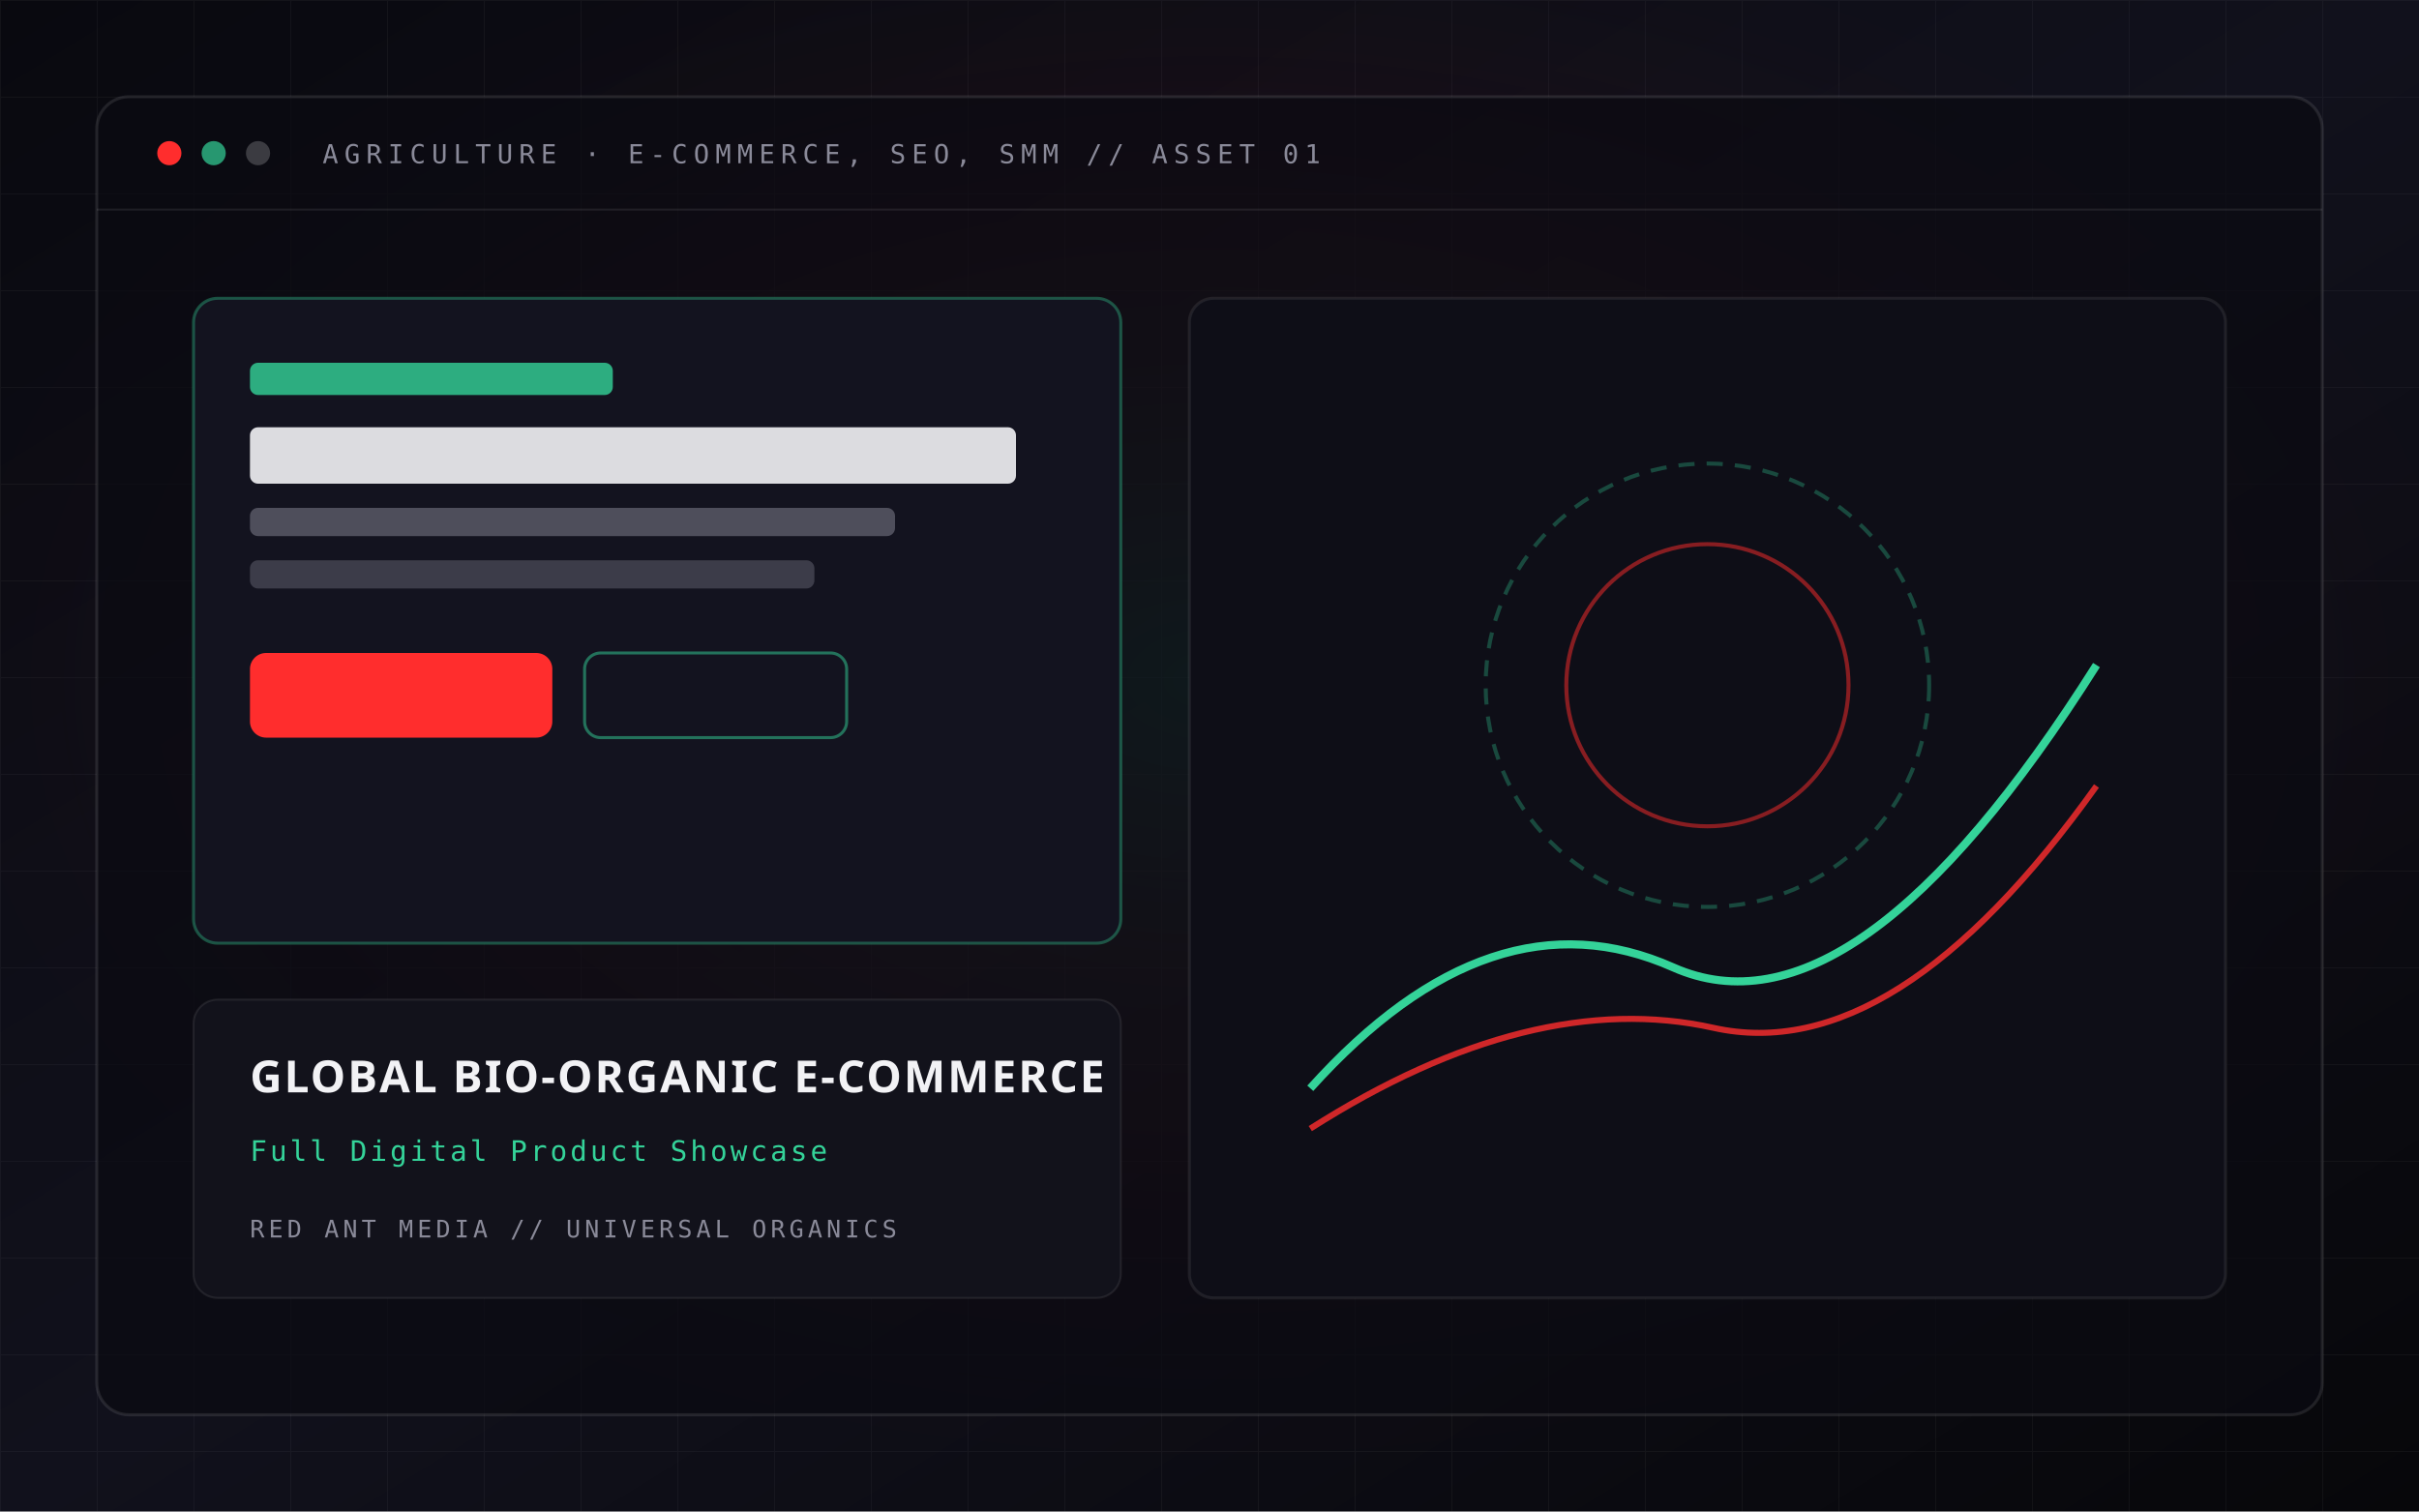
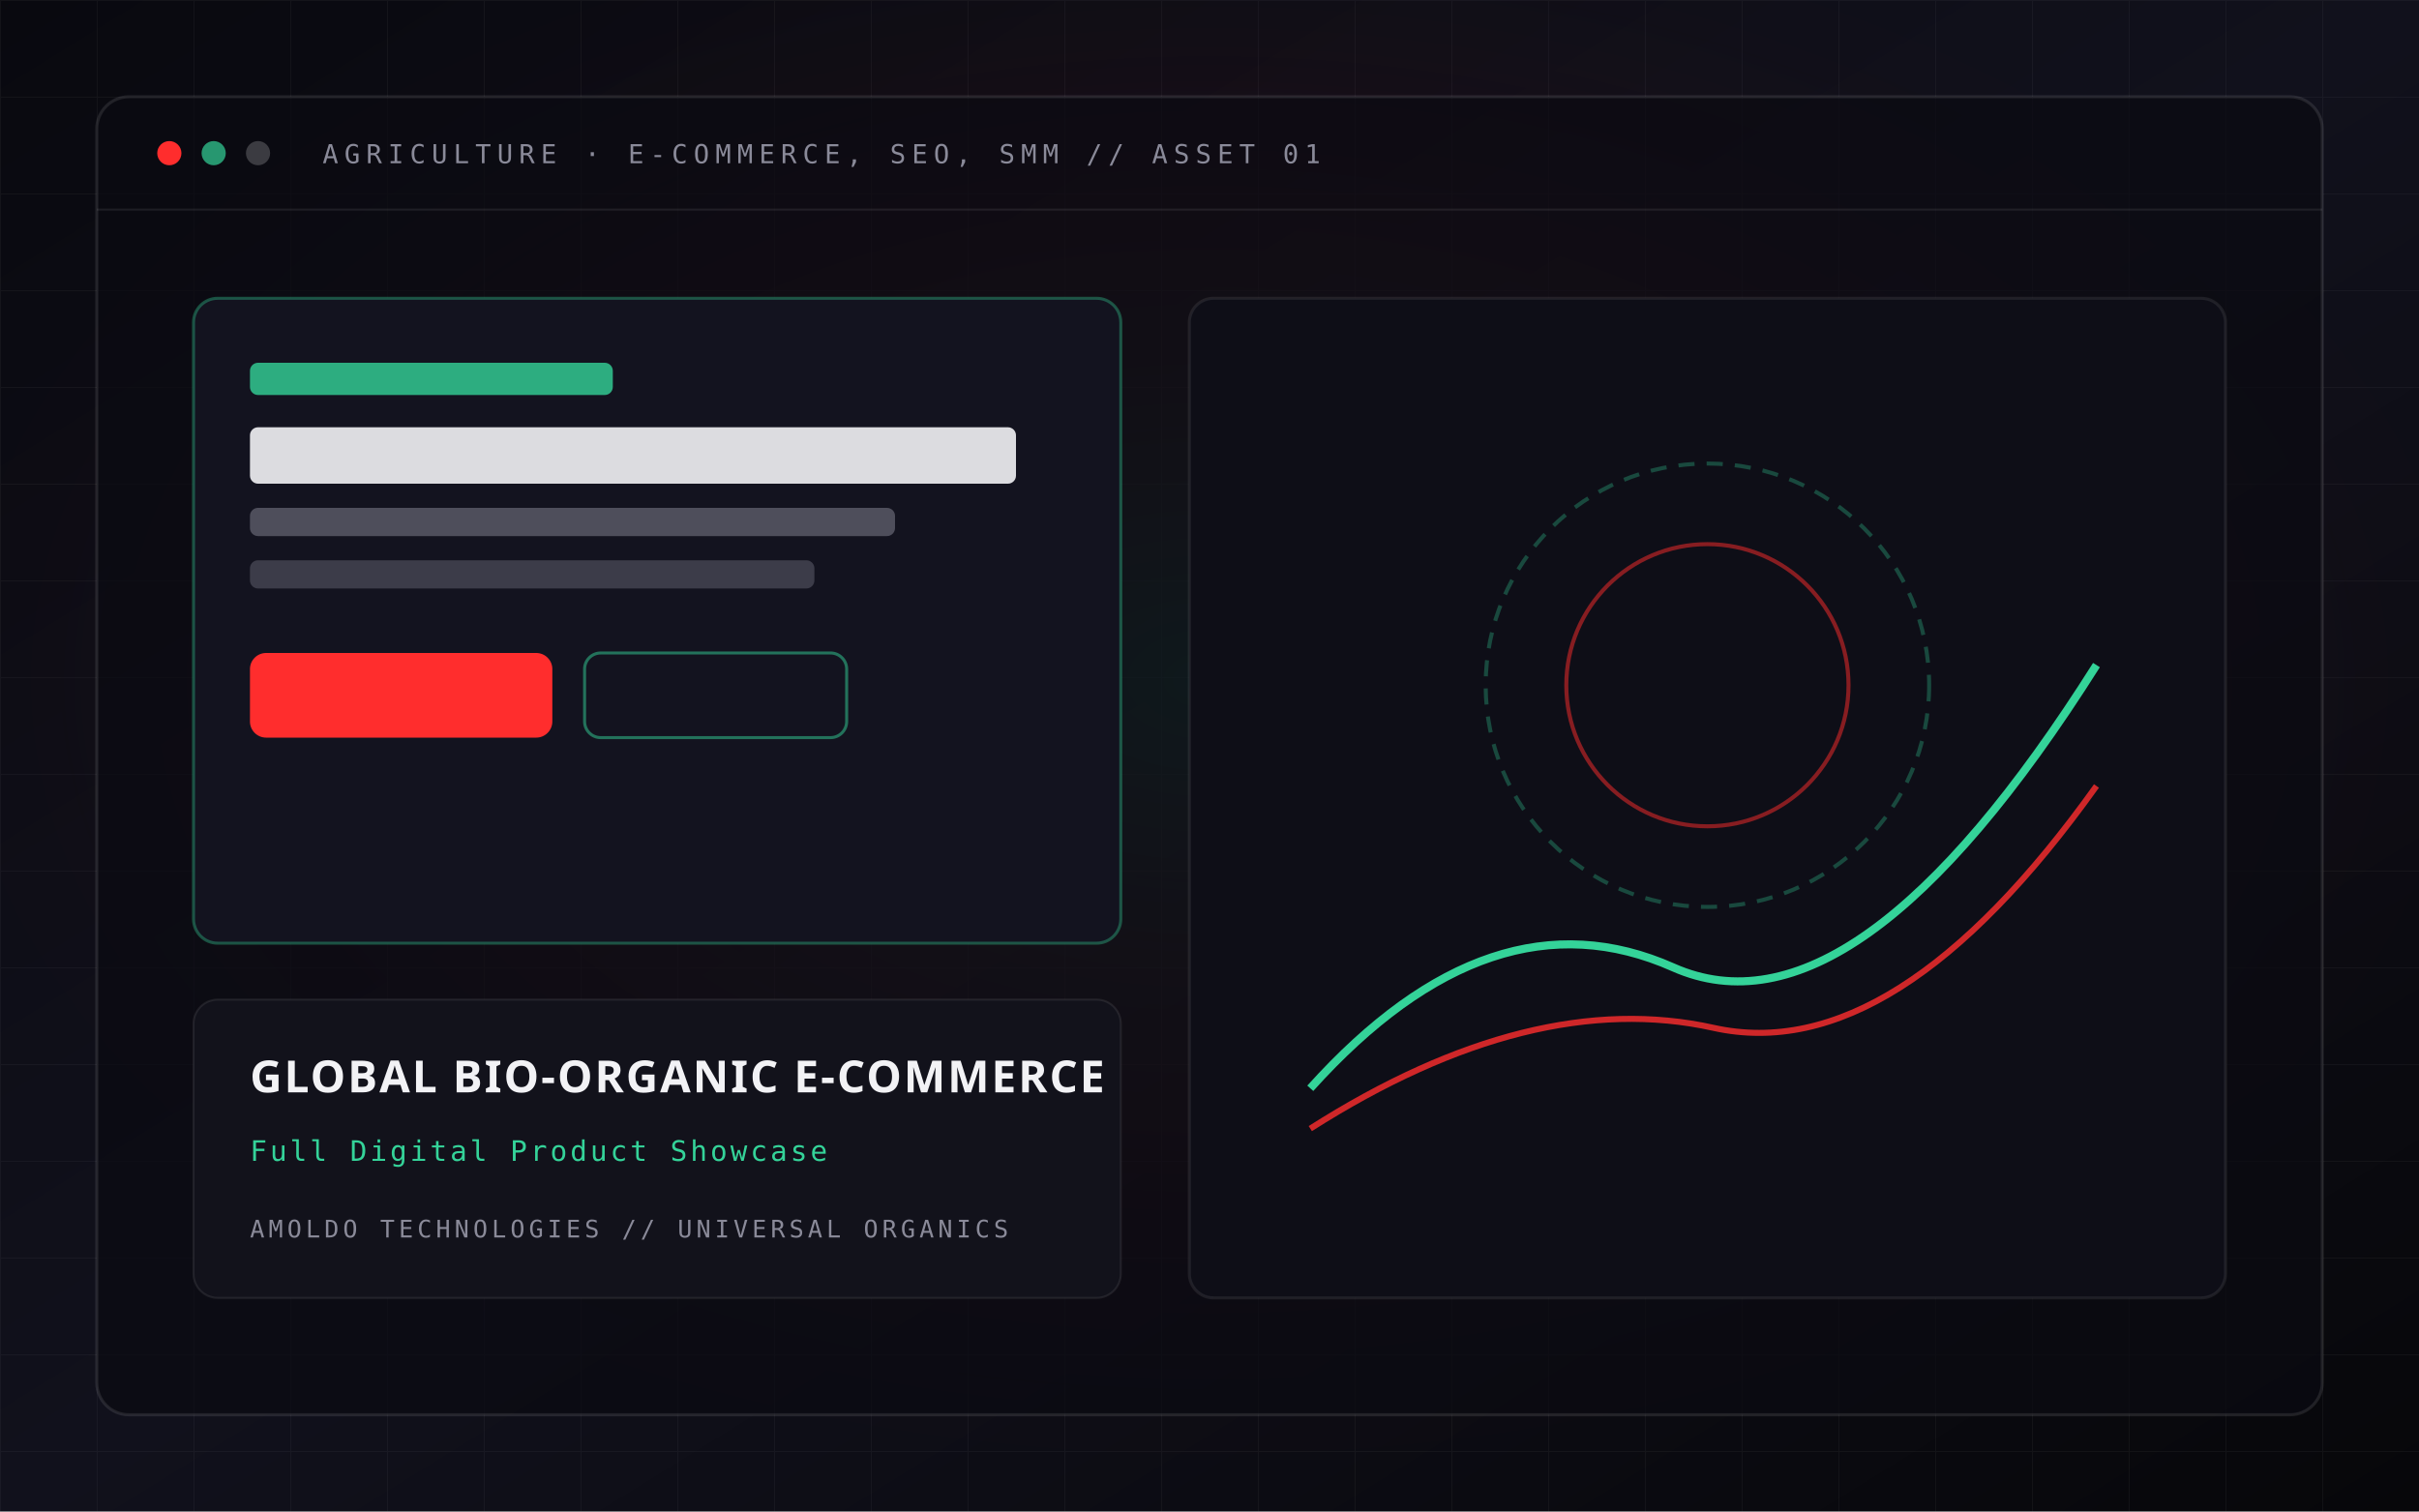
<svg xmlns="http://www.w3.org/2000/svg" viewBox="0 0 1200 750" width="1200" height="750">
  <defs>
    <linearGradient id="bg-0" x1="0" y1="0" x2="1" y2="1">
      <stop offset="0%" stop-color="#09090F" />
      <stop offset="50%" stop-color="#11111C" />
      <stop offset="100%" stop-color="#07070A" />
    </linearGradient>
    <radialGradient id="glow-0" cx="50%" cy="45%" r="55%">
      <stop offset="0%" stop-color="#34D399" stop-opacity="0.22" />
      <stop offset="60%" stop-color="#FF2D2D" stop-opacity="0.06" />
      <stop offset="100%" stop-color="#07070A" stop-opacity="0" />
    </radialGradient>
    <pattern id="grid-0" width="48" height="48" patternUnits="userSpaceOnUse">
      <path d="M 48 0 L 0 0 0 48" fill="none" stroke="#ffffff" stroke-opacity="0.04" stroke-width="1" />
    </pattern>
  </defs>
  <rect width="1200" height="750" fill="url(#bg-0)" />
  <rect width="1200" height="750" fill="url(#grid-0)" />
  <rect width="1200" height="750" fill="url(#glow-0)" />
  <rect x="48" y="48" width="1104" height="654" rx="16" fill="#0B0B12" fill-opacity="0.7" stroke="#ffffff" stroke-opacity="0.1" stroke-width="1.5" />
  <line x1="48" y1="104" x2="1152" y2="104" stroke="#ffffff" stroke-opacity="0.08" stroke-width="1" />
  <circle cx="84" cy="76" r="6" fill="#FF2D2D" />
  <circle cx="106" cy="76" r="6" fill="#34D399" fill-opacity="0.7" />
  <circle cx="128" cy="76" r="6" fill="#ffffff" fill-opacity="0.2" />
  <text x="160" y="81" fill="#8A8A99" font-family="monospace" font-size="13" letter-spacing="3">AGRICULTURE · E-COMMERCE, SEO, SMM // ASSET 01</text>
  <rect x="96" y="148" width="460" height="320" rx="12" fill="#13131F" stroke="#34D399" stroke-opacity="0.35" stroke-width="1.5" />
  <rect x="124" y="180" width="180" height="16" rx="4" fill="#34D399" fill-opacity="0.8" />
  <rect x="124" y="212" width="380" height="28" rx="4" fill="#F2F2F5" fill-opacity="0.9" />
  <rect x="124" y="252" width="320" height="14" rx="4" fill="#8A8A99" fill-opacity="0.5" />
  <rect x="124" y="278" width="280" height="14" rx="4" fill="#8A8A99" fill-opacity="0.35" />
  <rect x="124" y="324" width="150" height="42" rx="8" fill="#FF2D2D" />
  <rect x="290" y="324" width="130" height="42" rx="8" fill="none" stroke="#34D399" stroke-opacity="0.5" stroke-width="1.5" />
  <rect x="590" y="148" width="514" height="496" rx="12" fill="#0E0E17" stroke="#ffffff" stroke-opacity="0.08" stroke-width="1.5" />
  <circle cx="847" cy="340" r="110" fill="none" stroke="#34D399" stroke-opacity="0.3" stroke-width="2" stroke-dasharray="8 6" />
  <circle cx="847" cy="340" r="70" fill="none" stroke="#FF2D2D" stroke-opacity="0.5" stroke-width="2" />
  <path d="M 650 540 Q 740 440 830 480 T 1040 330" fill="none" stroke="#34D399" stroke-width="4" />
  <path d="M 650 560 Q 760 490 850 510 T 1040 390" fill="none" stroke="#FF2D2D" stroke-width="3" stroke-opacity="0.8" />
  <rect x="96" y="496" width="460" height="148" rx="12" fill="#12121B" stroke="#ffffff" stroke-opacity="0.08" stroke-width="1" />
  <text x="124" y="542" fill="#F2F2F5" font-family="system-ui, sans-serif" font-weight="700" font-size="22" letter-spacing="1">GLOBAL BIO-ORGANIC E-COMMERCE</text>
  <text x="124" y="576" fill="#34D399" font-family="monospace" font-size="14" letter-spacing="1.5">Full Digital Product Showcase</text>
-   <text x="124" y="614" fill="#8A8A99" font-family="monospace" font-size="12" letter-spacing="2">RED ANT MEDIA // UNIVERSAL ORGANICS</text>
+   <text x="124" y="614" fill="#8A8A99" font-family="monospace" font-size="12" letter-spacing="2">AMOLDO TECHNOLOGIES // UNIVERSAL ORGANICS</text>
</svg>
